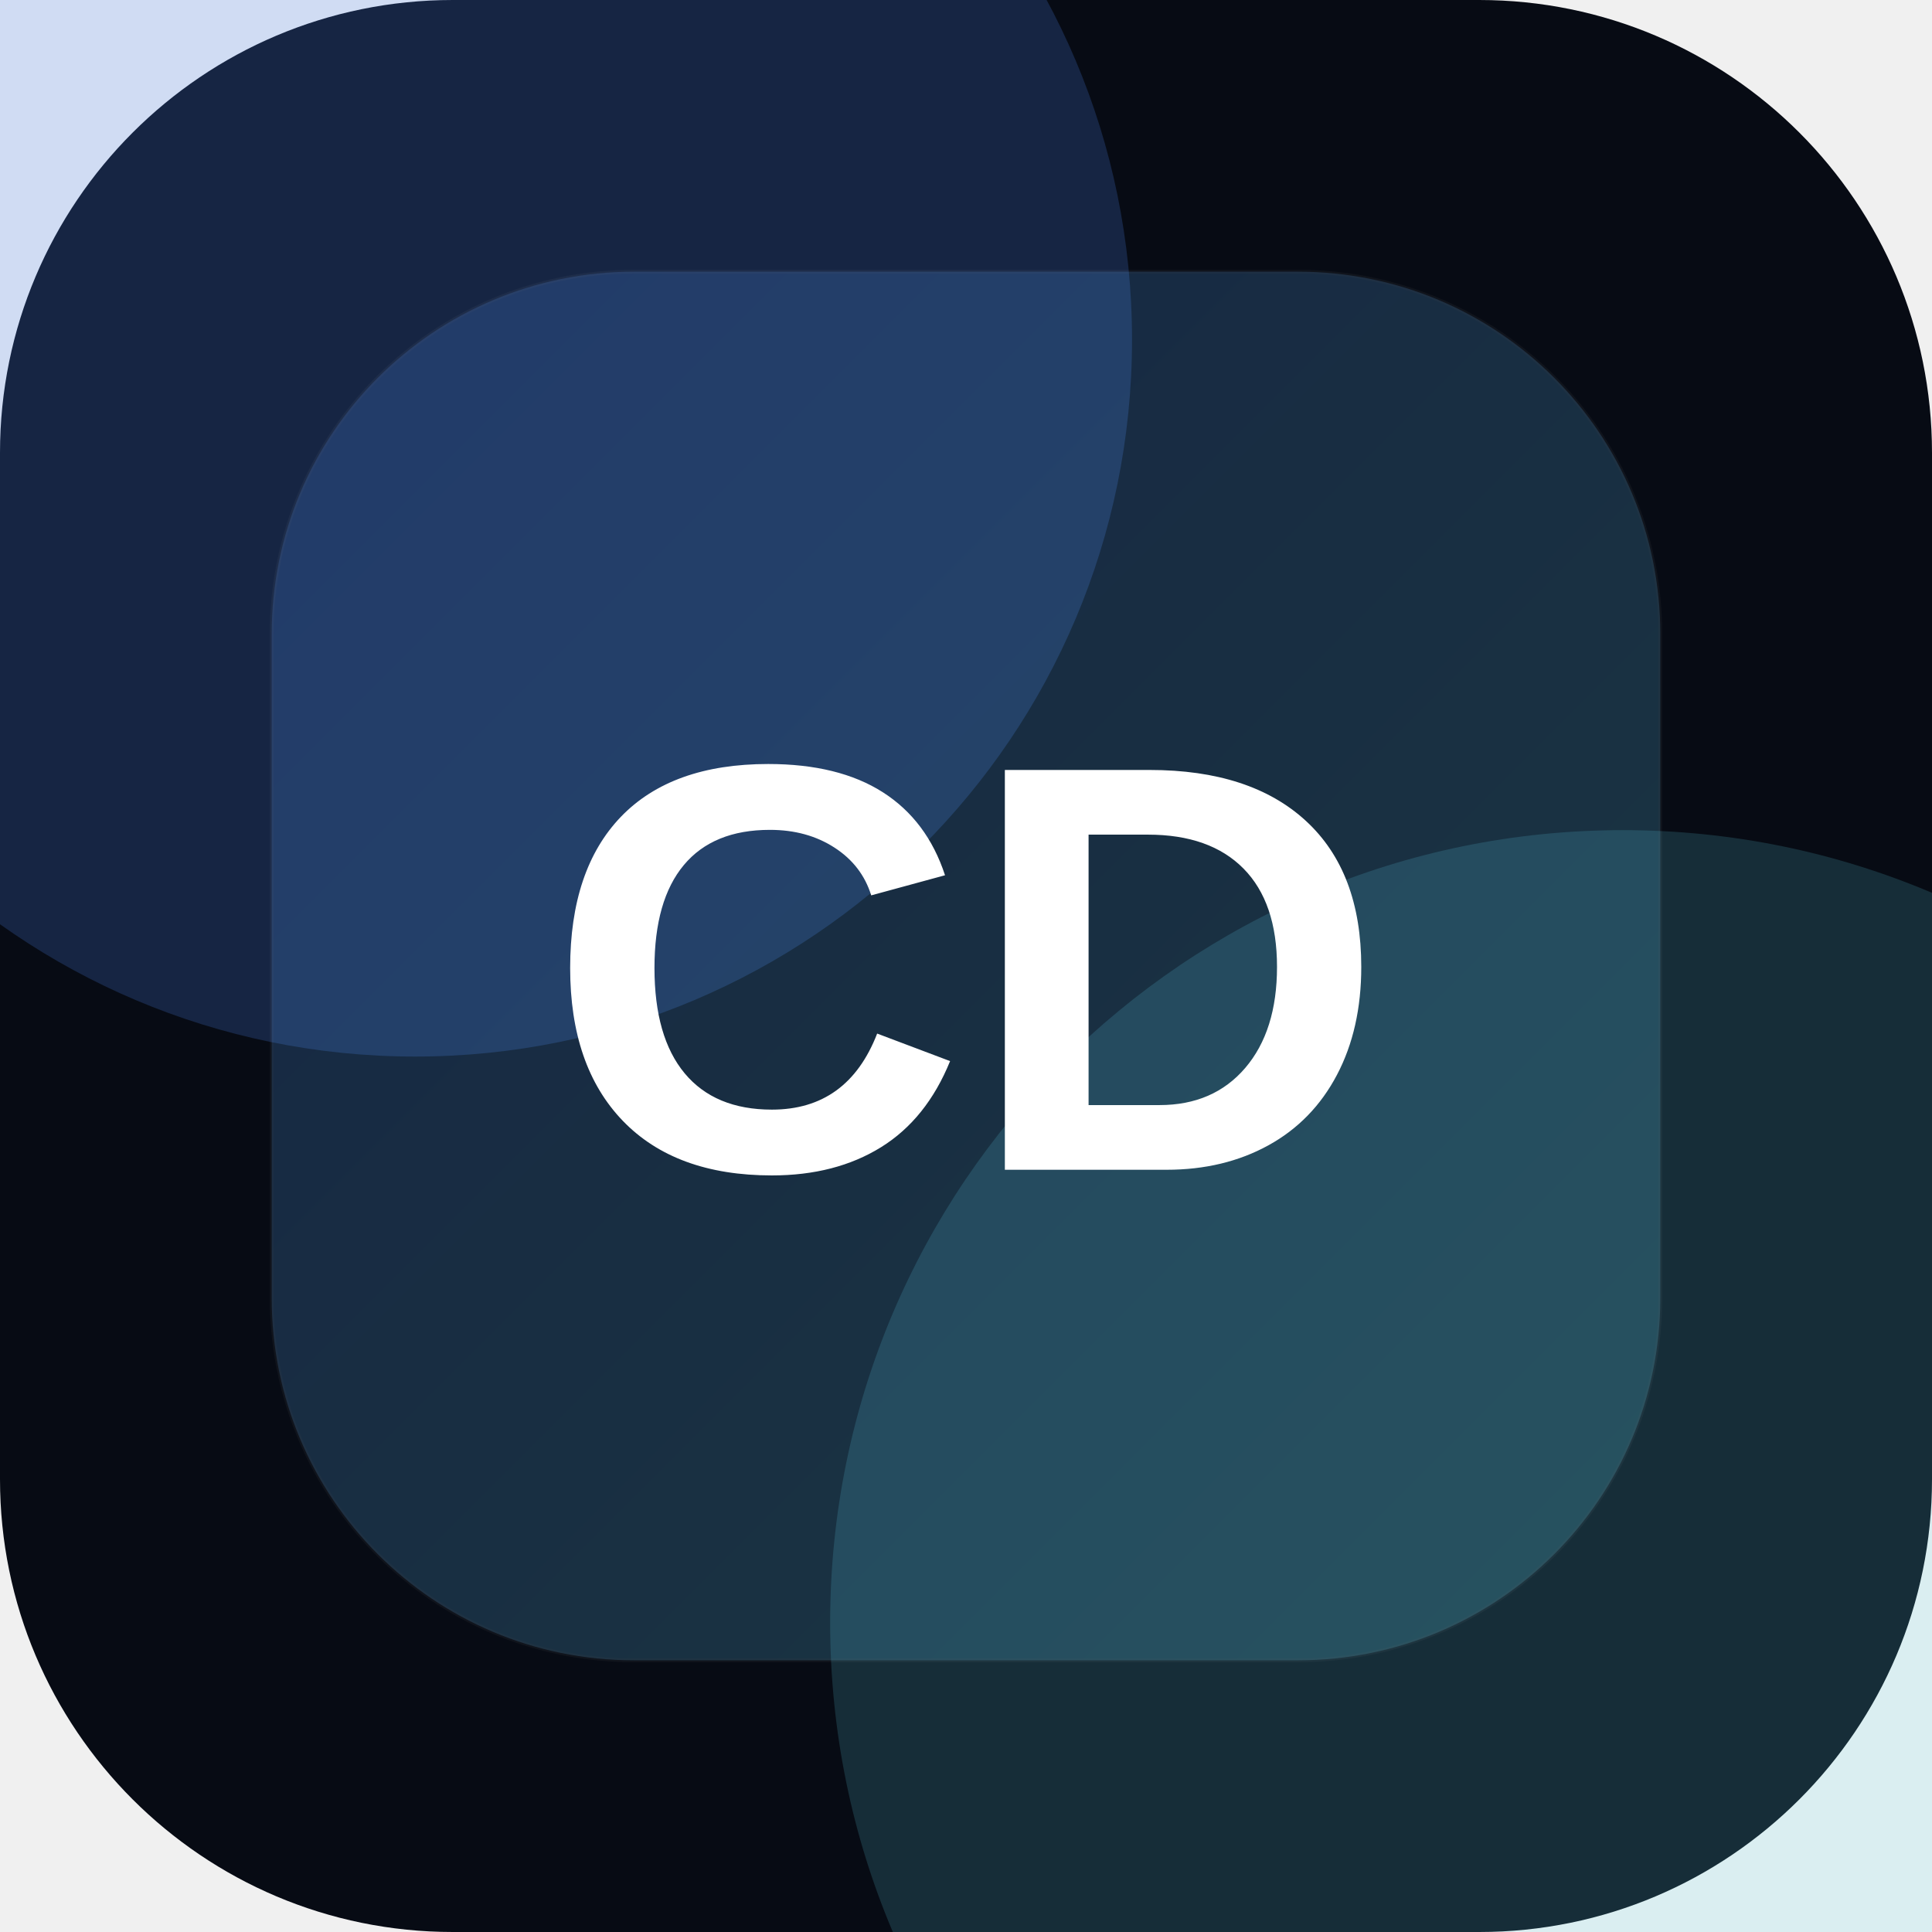
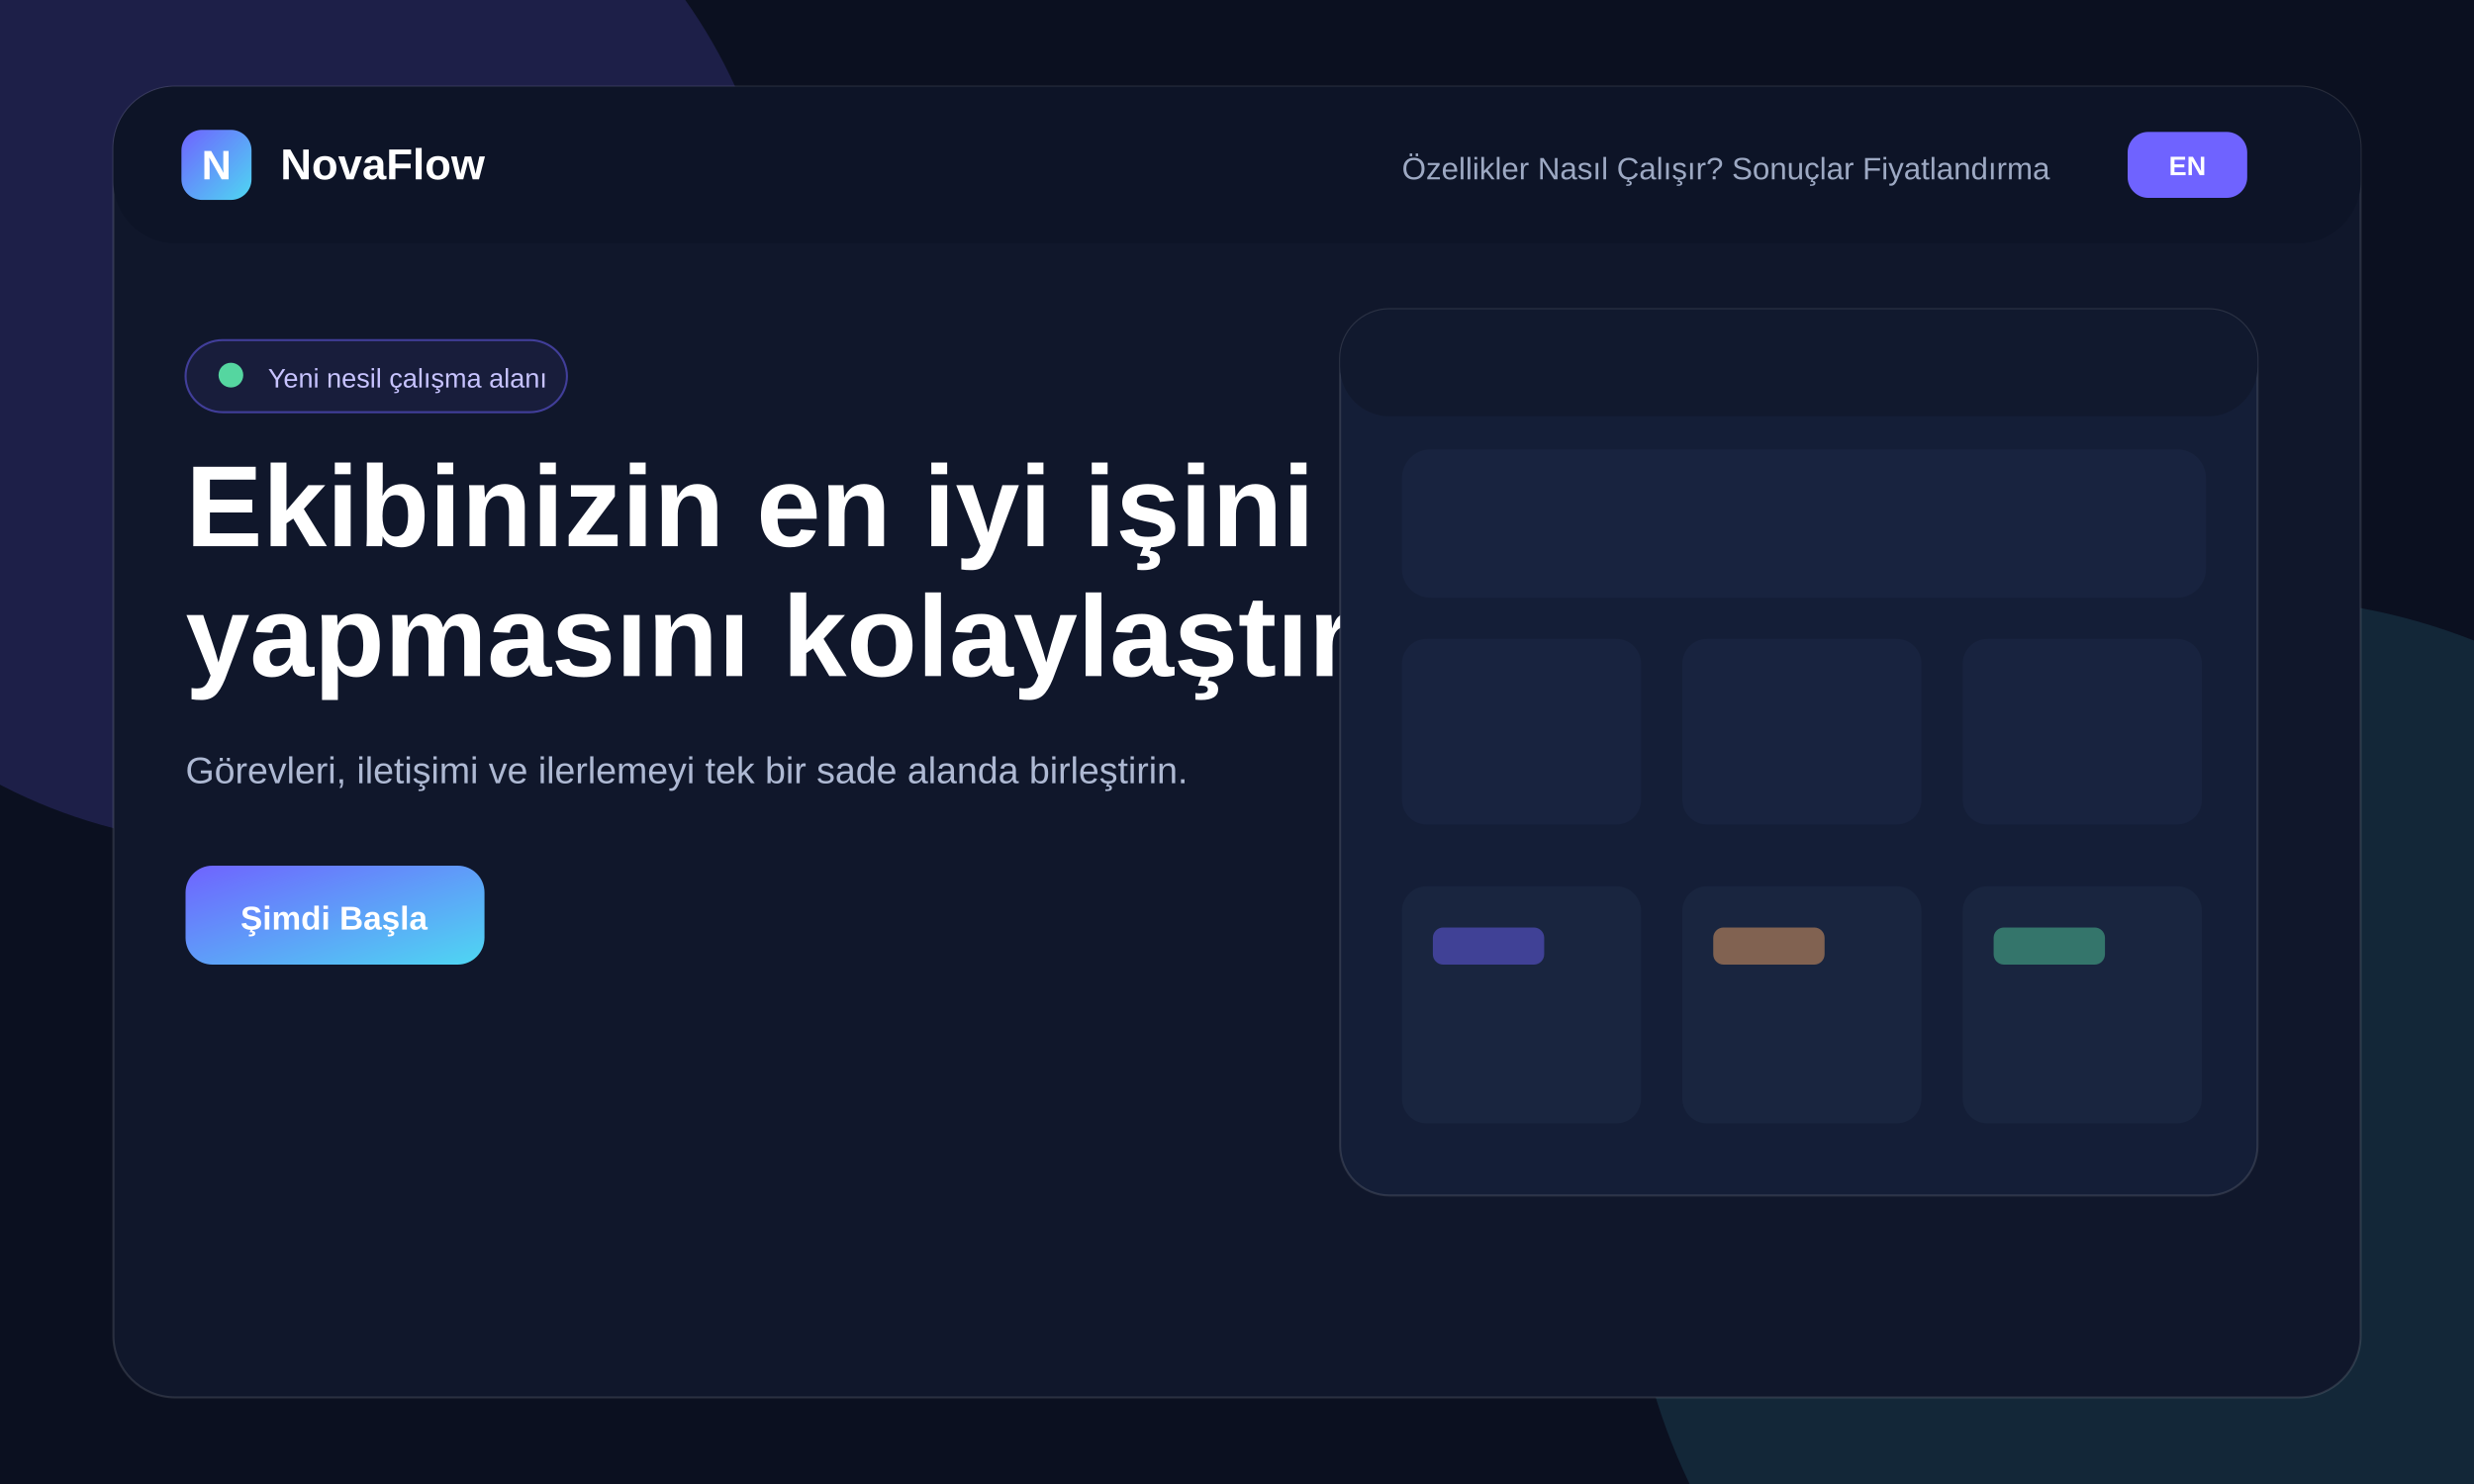
- <svg xmlns="http://www.w3.org/2000/svg" viewBox="0 0 512 512">
+ <svg xmlns="http://www.w3.org/2000/svg" width="1200" height="720" viewBox="0 0 1200 720">
  <defs>
    <linearGradient id="g" x1="0" y1="0" x2="1" y2="1">
-       <stop stop-color="#4f8cff" />
-       <stop offset="1" stop-color="#67e8f9" />
+       <stop stop-color="#6f63ff" />
+       <stop offset="1" stop-color="#4ed7f2" />
    </linearGradient>
  </defs>
-   <rect width="512" height="512" rx="120" fill="#070b14" />
-   <circle cx="110" cy="90" r="190" fill="#4f8cff" opacity=".2" />
-   <circle cx="430" cy="430" r="210" fill="#67e8f9" opacity=".16" />
-   <rect x="72" y="72" width="368" height="368" rx="96" fill="url(#g)" opacity=".2" stroke="#fff" stroke-opacity=".18" />
-   <text x="256" y="310" text-anchor="middle" font-family="Arial, sans-serif" font-size="154" font-weight="800" fill="#fff">CD</text>
+   <rect width="1200" height="720" fill="#0b1020" />
+   <circle cx="120" cy="150" r="260" fill="#6f63ff" opacity=".18" />
+   <circle cx="1090" cy="590" r="300" fill="#4ed7f2" opacity=".12" />
+   <rect x="55" y="42" width="1090" height="636" rx="30" fill="#10172b" stroke="#fff" stroke-opacity=".12" />
+   <rect x="55" y="42" width="1090" height="76" rx="30" fill="#0d1427" />
+   <rect x="88" y="63" width="34" height="34" rx="10" fill="url(#g)" />
+   <text x="105" y="87" text-anchor="middle" fill="#fff" font-family="Arial" font-size="20" font-weight="800">N</text>
+   <text x="136" y="87" fill="#fff" font-family="Arial" font-size="21" font-weight="700">NovaFlow</text>
+   <text x="680" y="87" fill="#9da9c3" font-family="Arial" font-size="15">Özellikler   Nasıl Çalışır?   Sonuçlar   Fiyatlandırma</text>
+   <rect x="1032" y="64" width="58" height="32" rx="10" fill="#6f63ff" />
+   <text x="1061" y="85" text-anchor="middle" fill="#fff" font-family="Arial" font-size="13" font-weight="700">EN</text>
+   <rect x="90" y="165" width="185" height="35" rx="18" fill="#181d3b" stroke="#6f63ff" stroke-opacity=".5" />
+   <circle cx="112" cy="182" r="6" fill="#55d6a0" />
+   <text x="130" y="188" fill="#c7c3ff" font-family="Arial" font-size="13">Yeni nesil çalışma alanı</text>
+   <text x="90" y="265" fill="#fff" font-family="Arial" font-size="56" font-weight="800">Ekibinizin en iyi işini</text>
+   <text x="90" y="328" fill="#fff" font-family="Arial" font-size="56" font-weight="800">yapmasını kolaylaştırın.</text>
+   <text x="90" y="380" fill="#aeb9d3" font-family="Arial" font-size="18">Görevleri, iletişimi ve ilerlemeyi tek bir sade alanda birleştirin.</text>
+   <rect x="90" y="420" width="145" height="48" rx="13" fill="url(#g)" />
+   <text x="162" y="451" text-anchor="middle" fill="#fff" font-family="Arial" font-size="16" font-weight="700">Şimdi Başla</text>
+   <rect x="650" y="150" width="445" height="430" rx="24" fill="#141e37" stroke="#fff" stroke-opacity=".12" />
+   <rect x="650" y="150" width="445" height="52" rx="24" fill="#11192e" />
+   <rect x="680" y="218" width="390" height="72" rx="14" fill="#18233f" />
+   <rect x="680" y="310" width="116" height="90" rx="12" fill="#18233f" />
+   <rect x="816" y="310" width="116" height="90" rx="12" fill="#18233f" />
+   <rect x="952" y="310" width="116" height="90" rx="12" fill="#18233f" />
+   <rect x="680" y="430" width="116" height="115" rx="12" fill="#19253f" />
+   <rect x="816" y="430" width="116" height="115" rx="12" fill="#19253f" />
+   <rect x="952" y="430" width="116" height="115" rx="12" fill="#19253f" />
+   <rect x="695" y="450" width="54" height="18" rx="5" fill="#6f63ff" opacity=".45" />
+   <rect x="831" y="450" width="54" height="18" rx="5" fill="#ffad67" opacity=".45" />
+   <rect x="967" y="450" width="54" height="18" rx="5" fill="#55d6a0" opacity=".45" />
</svg>
